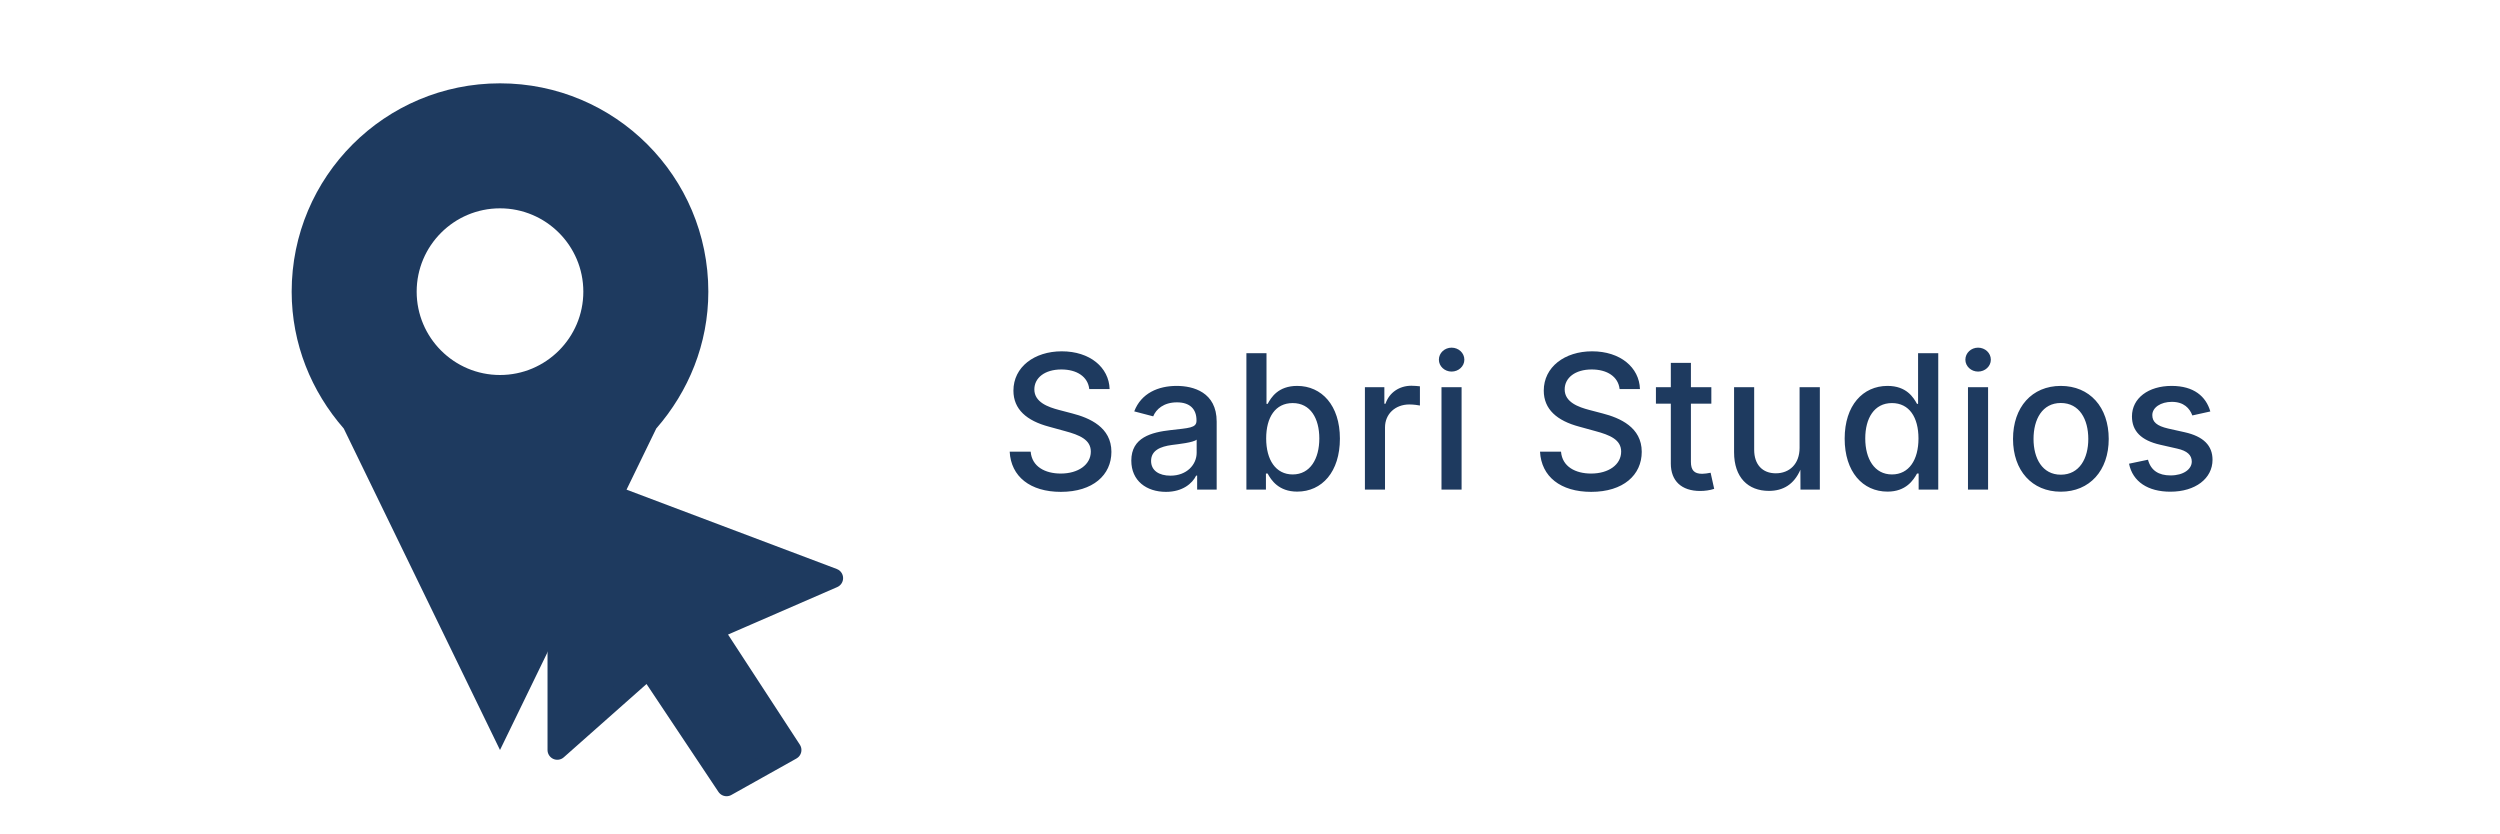
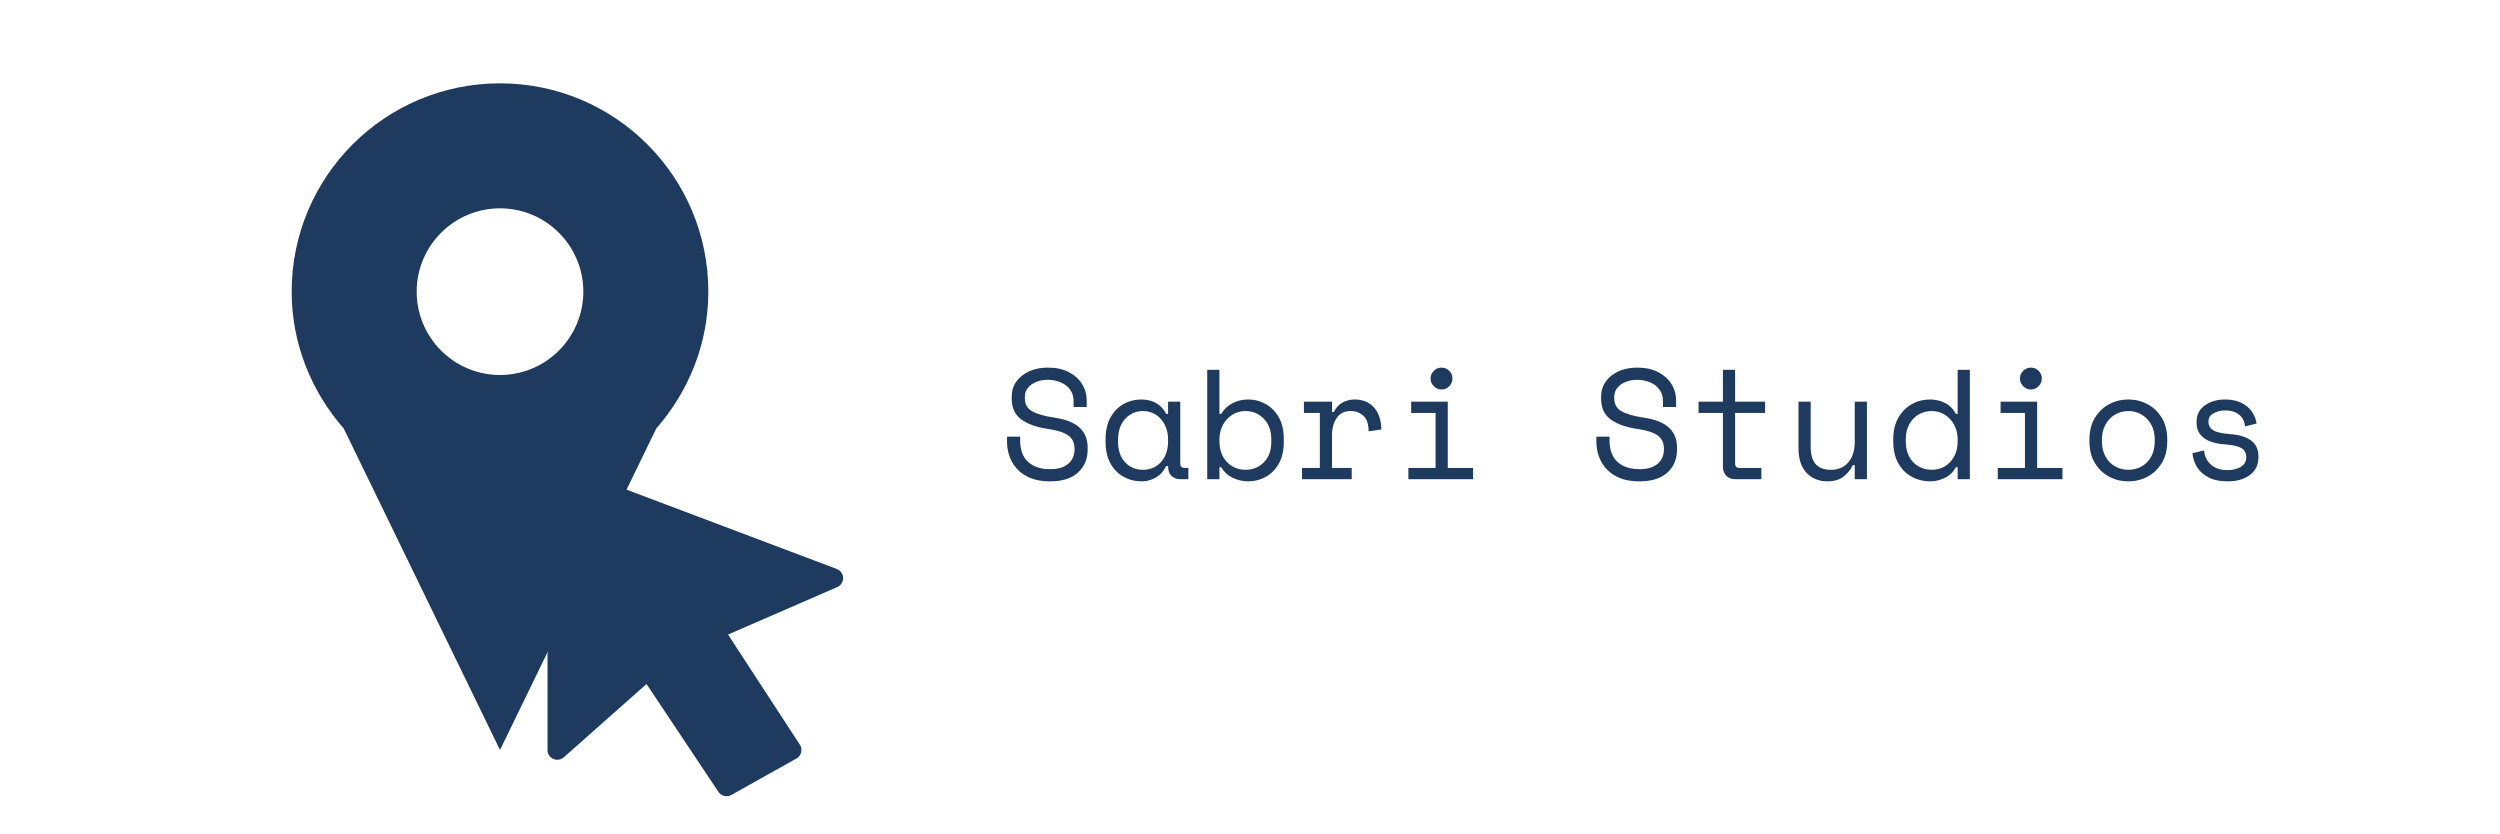
<svg xmlns="http://www.w3.org/2000/svg" viewBox="0 0 480 160" fill="none" role="img" aria-label="Sabri Studios - Logotipo Horizontal Monocromático">
  <g id="Logotype_Monochromatic" transform="translate(32, 16)">
    <g transform="translate(0, 0) scale(0.25)" fill="#1E3A5F">
      <path d="M256,0 C167.6,0 96,71.6 96,160 c0,40.1 15.2,76.7 40,105.1 L256,512 l120-246.9 c24.8-28.4 40-65 40-105.1 C416,71.6 344.4,0 256,0 z M256,224 c-35.3,0 -64,-28.7 -64,-64 s28.7,-64 64,-64 s64,28.7 64,64 S291.3,224 256,224 z" />
      <path stroke="#1E3A5F" stroke-width="15" stroke-linecap="round" stroke-linejoin="round" d="M300,300 L512,380 L420,420 L480,512 L430,540 L370,450 L300,512 Z" />
    </g>
-     <text x="160" y="78" font-family="Inter, 'Space Grotesk', sans-serif" font-size="36" font-weight="500" fill="#1E3A5F" letter-spacing="0.5">Sabri Studios</text>
+     <path id="Wordmark" fill="#1E3A5F" d="M169.6 76.42Q166.9 76.42 165.07 75.41Q163.24 74.41 162.3 72.67Q161.35 70.93 161.35 68.74V67.84H163.87V68.56Q163.87 71.29 165.4 72.69Q166.93 74.08 169.6 74.08Q171.94 74.08 173.12 73.03Q174.31 71.98 174.31 70.3V70.12Q174.31 68.47 173.09 67.6Q171.88 66.73 169.15 66.34Q166 65.89 164.12 64.56Q162.25 63.22 162.25 60.52V60.16Q162.25 58.51 163.13 57.27Q164.02 56.02 165.58 55.3Q167.14 54.58 169.18 54.58Q171.55 54.58 173.22 55.45Q174.88 56.32 175.76 57.75Q176.65 59.17 176.65 60.88V62.14H174.13V61.06Q174.13 59.68 173.44 58.77Q172.75 57.85 171.61 57.39Q170.47 56.92 169.15 56.92Q168.01 56.92 167 57.31Q166 57.7 165.38 58.44Q164.77 59.17 164.77 60.25V60.43Q164.77 62.17 166.18 62.97Q167.59 63.76 170.41 64.18Q173.71 64.66 175.27 66.1Q176.83 67.54 176.83 69.94V70.3Q176.83 73.03 174.98 74.72Q173.14 76.42 169.6 76.42ZM187.23 76.42Q185.28 76.42 183.71 75.53Q182.13 74.65 181.2 72.96Q180.27 71.26 180.27 68.8V68.32Q180.27 65.89 181.2 64.18Q182.13 62.47 183.71 61.59Q185.28 60.7 187.17 60.7Q188.7 60.7 189.95 61.38Q191.19 62.05 191.91 63.46H192.27V61.12H194.61V72.94Q194.61 73.84 195.42 73.84H196.17V76H194.58Q193.65 76 192.96 75.4Q192.27 74.8 192.27 73.48H191.91Q191.19 74.95 189.92 75.69Q188.64 76.42 187.23 76.42ZM187.47 74.2Q189.57 74.2 190.92 72.7Q192.27 71.2 192.27 68.74V68.38Q192.27 66.79 191.64 65.56Q191.01 64.33 189.93 63.62Q188.85 62.92 187.47 62.92Q186.09 62.92 185.01 63.59Q183.93 64.27 183.3 65.48Q182.67 66.7 182.67 68.32V68.8Q182.67 71.32 184.02 72.76Q185.37 74.2 187.47 74.2ZM207.59 76.42Q206.15 76.42 204.71 75.75Q203.27 75.07 202.49 73.72H202.13V76H199.79V55H202.13V63.46H202.49Q203.27 62.11 204.65 61.41Q206.03 60.7 207.65 60.7Q209.48 60.7 211.04 61.59Q212.6 62.47 213.55 64.16Q214.49 65.86 214.49 68.26V68.86Q214.49 71.29 213.56 72.97Q212.63 74.65 211.06 75.53Q209.48 76.42 207.59 76.42ZM207.11 74.2Q209.24 74.2 210.67 72.76Q212.09 71.32 212.09 68.86V68.26Q212.09 66.67 211.43 65.47Q210.77 64.27 209.65 63.59Q208.52 62.92 207.11 62.92Q205.73 62.92 204.61 63.62Q203.48 64.33 202.81 65.56Q202.13 66.79 202.13 68.38V68.74Q202.13 70.39 202.79 71.62Q203.45 72.85 204.59 73.53Q205.73 74.2 207.11 74.2ZM217.99 76V73.84H221.41V63.28H218.35V61.12H223.75V63.1H224.11Q224.68 61.87 225.75 61.29Q226.81 60.7 228.13 60.7Q230.35 60.7 231.75 62.17Q233.14 63.64 233.23 66.46L230.77 66.82Q230.77 64.75 229.78 63.84Q228.79 62.92 227.35 62.92Q225.52 62.92 224.64 64.25Q223.75 65.59 223.75 67.54V73.84H227.53V76ZM244.77 58.78Q243.93 58.78 243.3 58.15Q242.67 57.52 242.67 56.68Q242.67 55.81 243.3 55.2Q243.93 54.58 244.77 54.58Q245.64 54.58 246.26 55.2Q246.87 55.81 246.87 56.68Q246.87 57.52 246.26 58.15Q245.64 58.78 244.77 58.78ZM238.41 76V73.84H243.63V63.28H238.95V61.12H245.97V73.84H250.83V76ZM282.76 76.42Q280.06 76.42 278.23 75.41Q276.4 74.41 275.46 72.67Q274.51 70.93 274.51 68.74V67.84H277.03V68.56Q277.03 71.29 278.56 72.69Q280.09 74.08 282.76 74.08Q285.1 74.08 286.29 73.03Q287.47 71.98 287.47 70.3V70.12Q287.47 68.47 286.26 67.6Q285.04 66.73 282.31 66.34Q279.16 65.89 277.29 64.56Q275.41 63.22 275.41 60.52V60.16Q275.41 58.51 276.3 57.27Q277.18 56.02 278.74 55.3Q280.3 54.58 282.34 54.58Q284.71 54.58 286.38 55.45Q288.04 56.32 288.93 57.75Q289.81 59.17 289.81 60.88V62.14H287.29V61.06Q287.29 59.68 286.6 58.77Q285.91 57.85 284.77 57.39Q283.63 56.92 282.31 56.92Q281.17 56.92 280.17 57.31Q279.16 57.7 278.55 58.44Q277.93 59.17 277.93 60.25V60.43Q277.93 62.17 279.34 62.97Q280.75 63.76 283.57 64.18Q286.87 64.66 288.43 66.1Q289.99 67.54 289.99 69.94V70.3Q289.99 73.03 288.15 74.72Q286.3 76.42 282.76 76.42ZM301.11 76Q300.09 76 299.45 75.34Q298.8 74.68 298.8 73.66V63.28H294.12V61.12H298.8V55H301.14V61.12H306.9V63.28H301.14V72.94Q301.14 73.84 301.95 73.84H306.18V76ZM318.89 76.42Q316.43 76.42 314.87 74.8Q313.31 73.18 313.31 70V61.12H315.65V69.7Q315.65 72.04 316.61 73.12Q317.57 74.2 319.55 74.2Q321.68 74.2 322.9 72.75Q324.11 71.29 324.11 68.86V61.12H326.45V76H324.11V73.3H323.75Q323.03 74.74 321.86 75.58Q320.69 76.42 318.89 76.42ZM338.65 76.42Q336.67 76.42 335.05 75.53Q333.43 74.65 332.47 72.94Q331.51 71.23 331.51 68.8V68.32Q331.51 65.89 332.49 64.19Q333.46 62.5 335.07 61.6Q336.67 60.7 338.59 60.7Q340.12 60.7 341.46 61.38Q342.79 62.05 343.51 63.46H343.87V55H346.21V76H343.87V73.72H343.51Q342.79 75.1 341.4 75.76Q340 76.42 338.65 76.42ZM338.89 74.2Q340.3 74.2 341.43 73.53Q342.55 72.85 343.21 71.62Q343.87 70.39 343.87 68.74V68.38Q343.87 66.79 343.2 65.56Q342.52 64.33 341.4 63.62Q340.27 62.92 338.89 62.92Q337.48 62.92 336.36 63.59Q335.23 64.27 334.57 65.48Q333.91 66.7 333.91 68.32V68.8Q333.91 70.45 334.56 71.66Q335.2 72.88 336.34 73.54Q337.48 74.2 338.89 74.2ZM357.93 58.78Q357.09 58.78 356.46 58.15Q355.83 57.52 355.83 56.68Q355.83 55.81 356.46 55.2Q357.09 54.58 357.93 54.58Q358.8 54.58 359.42 55.2Q360.03 55.81 360.03 56.68Q360.03 57.52 359.42 58.15Q358.8 58.78 357.93 58.78ZM351.57 76V73.84H356.79V63.28H352.11V61.12H359.13V73.84H363.99V76ZM376.64 76.42Q374.66 76.42 372.97 75.52Q371.27 74.62 370.22 72.91Q369.17 71.2 369.17 68.74V68.38Q369.17 65.95 370.22 64.22Q371.27 62.5 372.97 61.6Q374.66 60.7 376.64 60.7Q378.62 60.7 380.32 61.6Q382.01 62.5 383.06 64.22Q384.11 65.95 384.11 68.38V68.74Q384.11 71.2 383.06 72.91Q382.01 74.62 380.32 75.52Q378.62 76.42 376.64 76.42ZM376.64 74.2Q378.08 74.2 379.22 73.54Q380.36 72.88 381.04 71.65Q381.71 70.42 381.71 68.74V68.38Q381.71 66.76 381.04 65.53Q380.36 64.3 379.21 63.61Q378.05 62.92 376.64 62.92Q375.23 62.92 374.08 63.61Q372.92 64.3 372.25 65.53Q371.57 66.76 371.57 68.38V68.74Q371.57 70.42 372.25 71.65Q372.92 72.88 374.08 73.54Q375.23 74.2 376.64 74.2ZM395.74 76.42Q393.43 76.42 391.96 75.62Q390.49 74.83 389.77 73.59Q389.05 72.34 388.96 71.02L391.18 70.48Q391.33 72.19 392.52 73.22Q393.7 74.26 395.62 74.26Q397.27 74.26 398.28 73.62Q399.28 72.97 399.28 71.8Q399.28 70.54 398.29 70Q397.3 69.46 395.08 69.31Q392.53 69.13 391.14 68.09Q389.74 67.06 389.74 65.14V64.96Q389.74 63.55 390.52 62.6Q391.3 61.66 392.53 61.18Q393.76 60.7 395.14 60.7Q397.12 60.7 398.43 61.38Q399.73 62.05 400.42 63.12Q401.11 64.18 401.26 65.32L399.04 65.86Q398.92 64.42 397.9 63.61Q396.88 62.8 395.26 62.8Q394 62.8 393.01 63.34Q392.02 63.88 392.02 64.96Q392.02 66.04 392.94 66.61Q393.85 67.18 396.28 67.36Q398.86 67.57 400.24 68.6Q401.62 69.64 401.62 71.62V71.8Q401.62 73.96 399.99 75.19Q398.35 76.42 395.74 76.42Z" />
  </g>
</svg>
